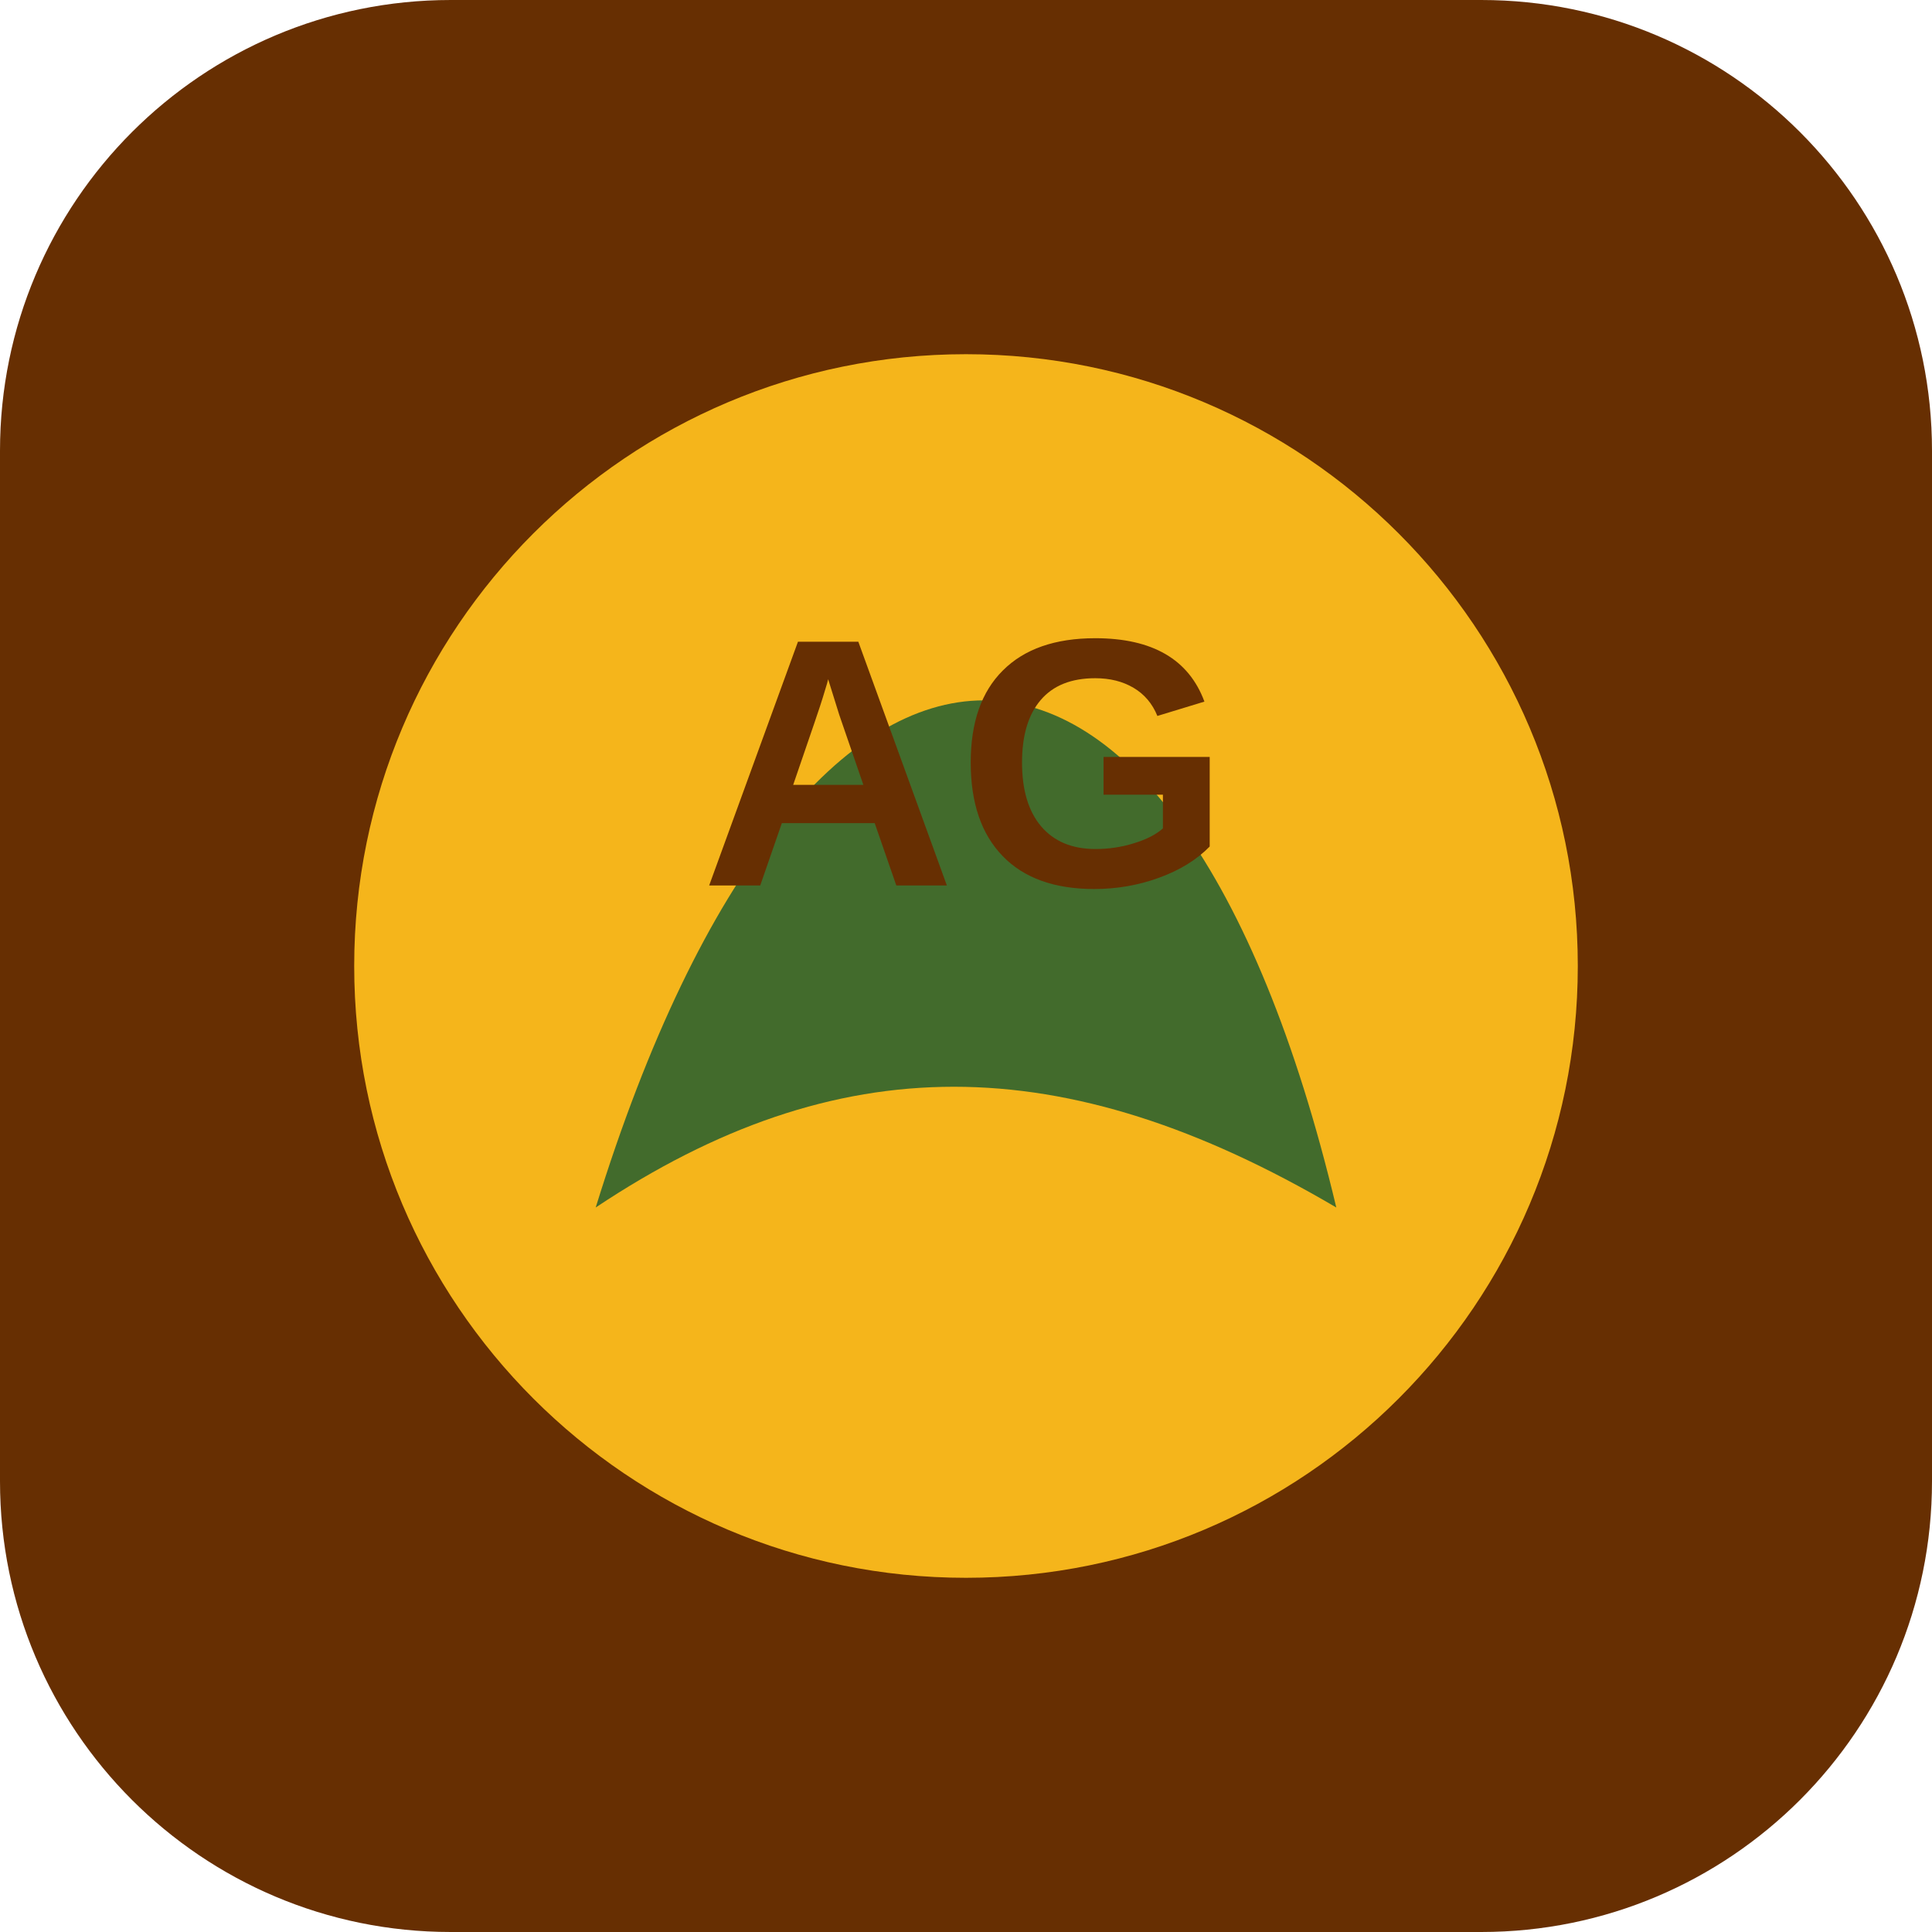
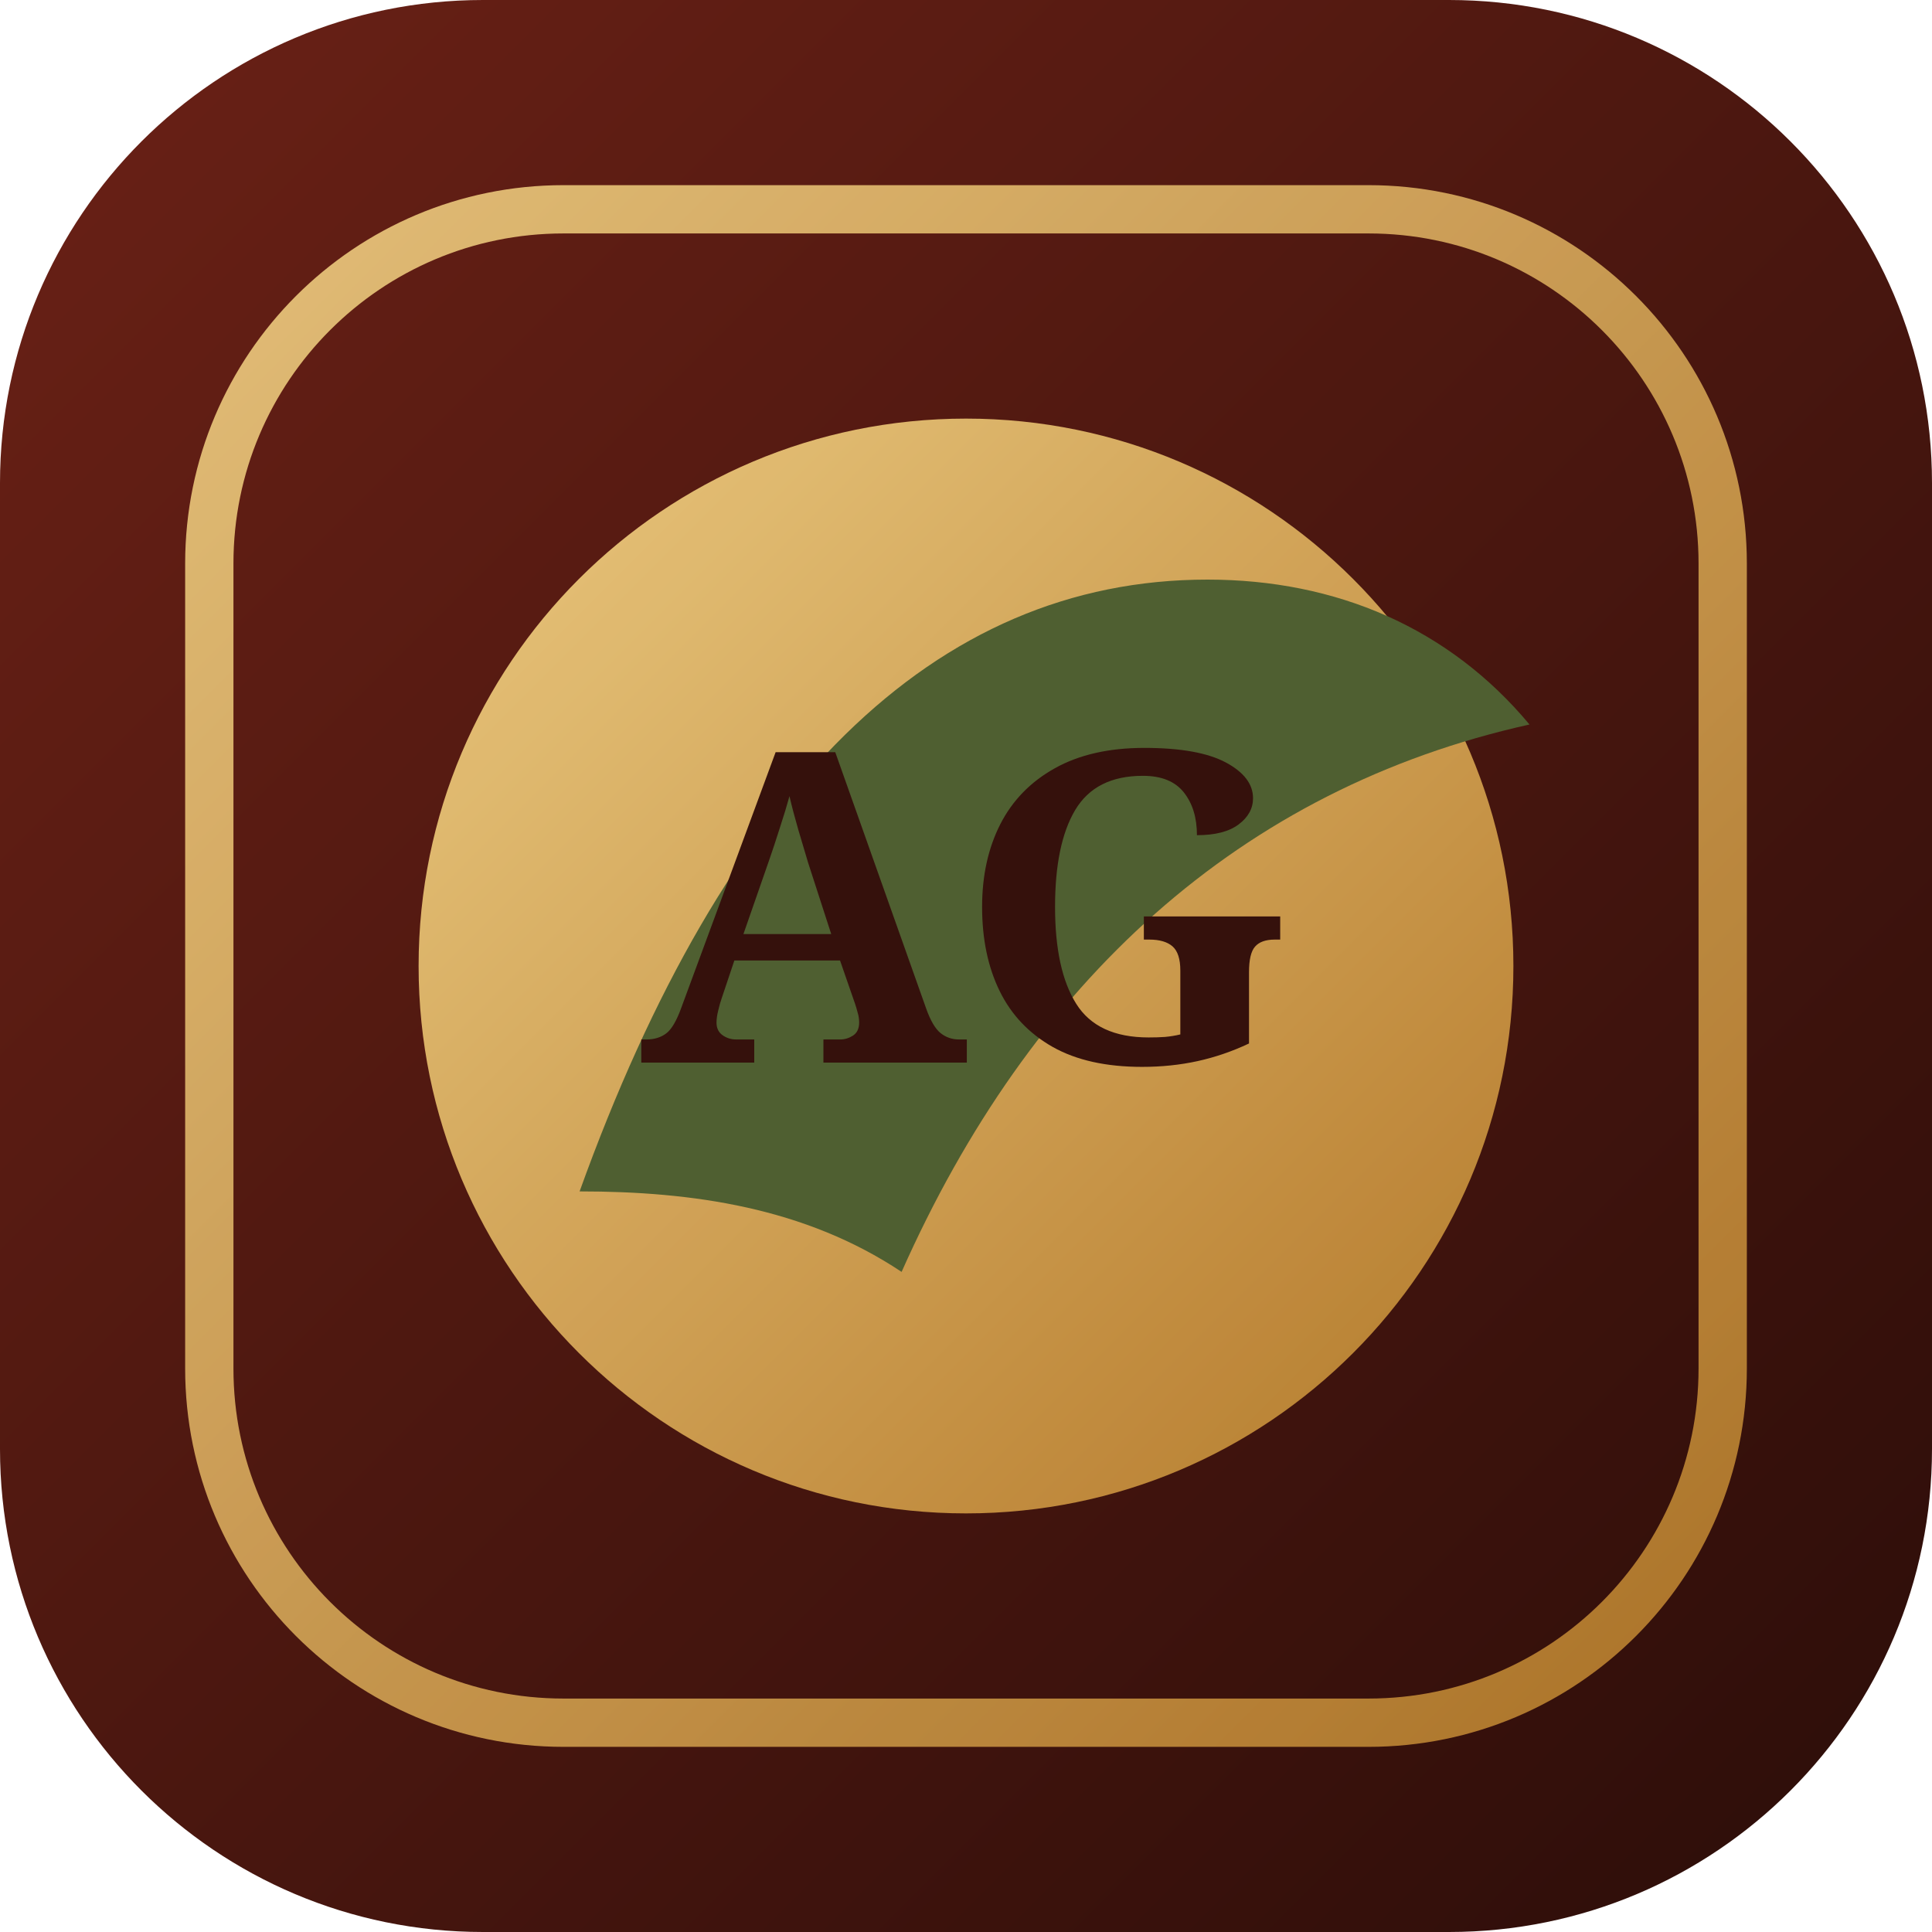
<svg xmlns="http://www.w3.org/2000/svg" viewBox="0 0 120 120" role="img" aria-label="Ashok Gopal logo placeholder">
-   <rect width="120" height="120" rx="28" fill="#672f02" />
-   <circle cx="60" cy="60" r="38" fill="#f5b51b" />
-   <path d="M37 75c13-42 36-42 46 0-17-10-31-10-46 0Z" fill="#426b2c" />
-   <text x="60" y="55" text-anchor="middle" font-family="Arial, sans-serif" font-size="22" font-weight="700" fill="#672f02">AG</text>
+   <defs>
+     <linearGradient id="bg" x1="0" y1="0" x2="1" y2="1">
+       <stop offset="0" stop-color="#6b2116" />
+       <stop offset="1" stop-color="#2b0d09" />
+     </linearGradient>
+     <linearGradient id="gold" x1="0" y1="0" x2="1" y2="1">
+       <stop offset="0" stop-color="#f0cf83" />
+       <stop offset="1" stop-color="#b97d2b" />
+     </linearGradient>
+   </defs>
+   <rect width="120" height="120" rx="30" fill="url(#bg)" />
+   <rect x="13" y="13" width="94" height="94" rx="22" fill="none" stroke="url(#gold)" stroke-width="3" opacity=".9" />
+   <circle cx="60" cy="60" r="34" fill="url(#gold)" opacity=".96" />
+   <path d="M36 74c9-25 22-38 39-38 8 0 15 3 20 9-18 4-31 16-39 34-6-4-13-5-20-5Z" fill="#4f5f31" />
+   <text x="60" y="66" text-anchor="middle" font-family="Georgia, serif" font-size="27" font-weight="700" fill="#35110c">AG</text>
</svg>
